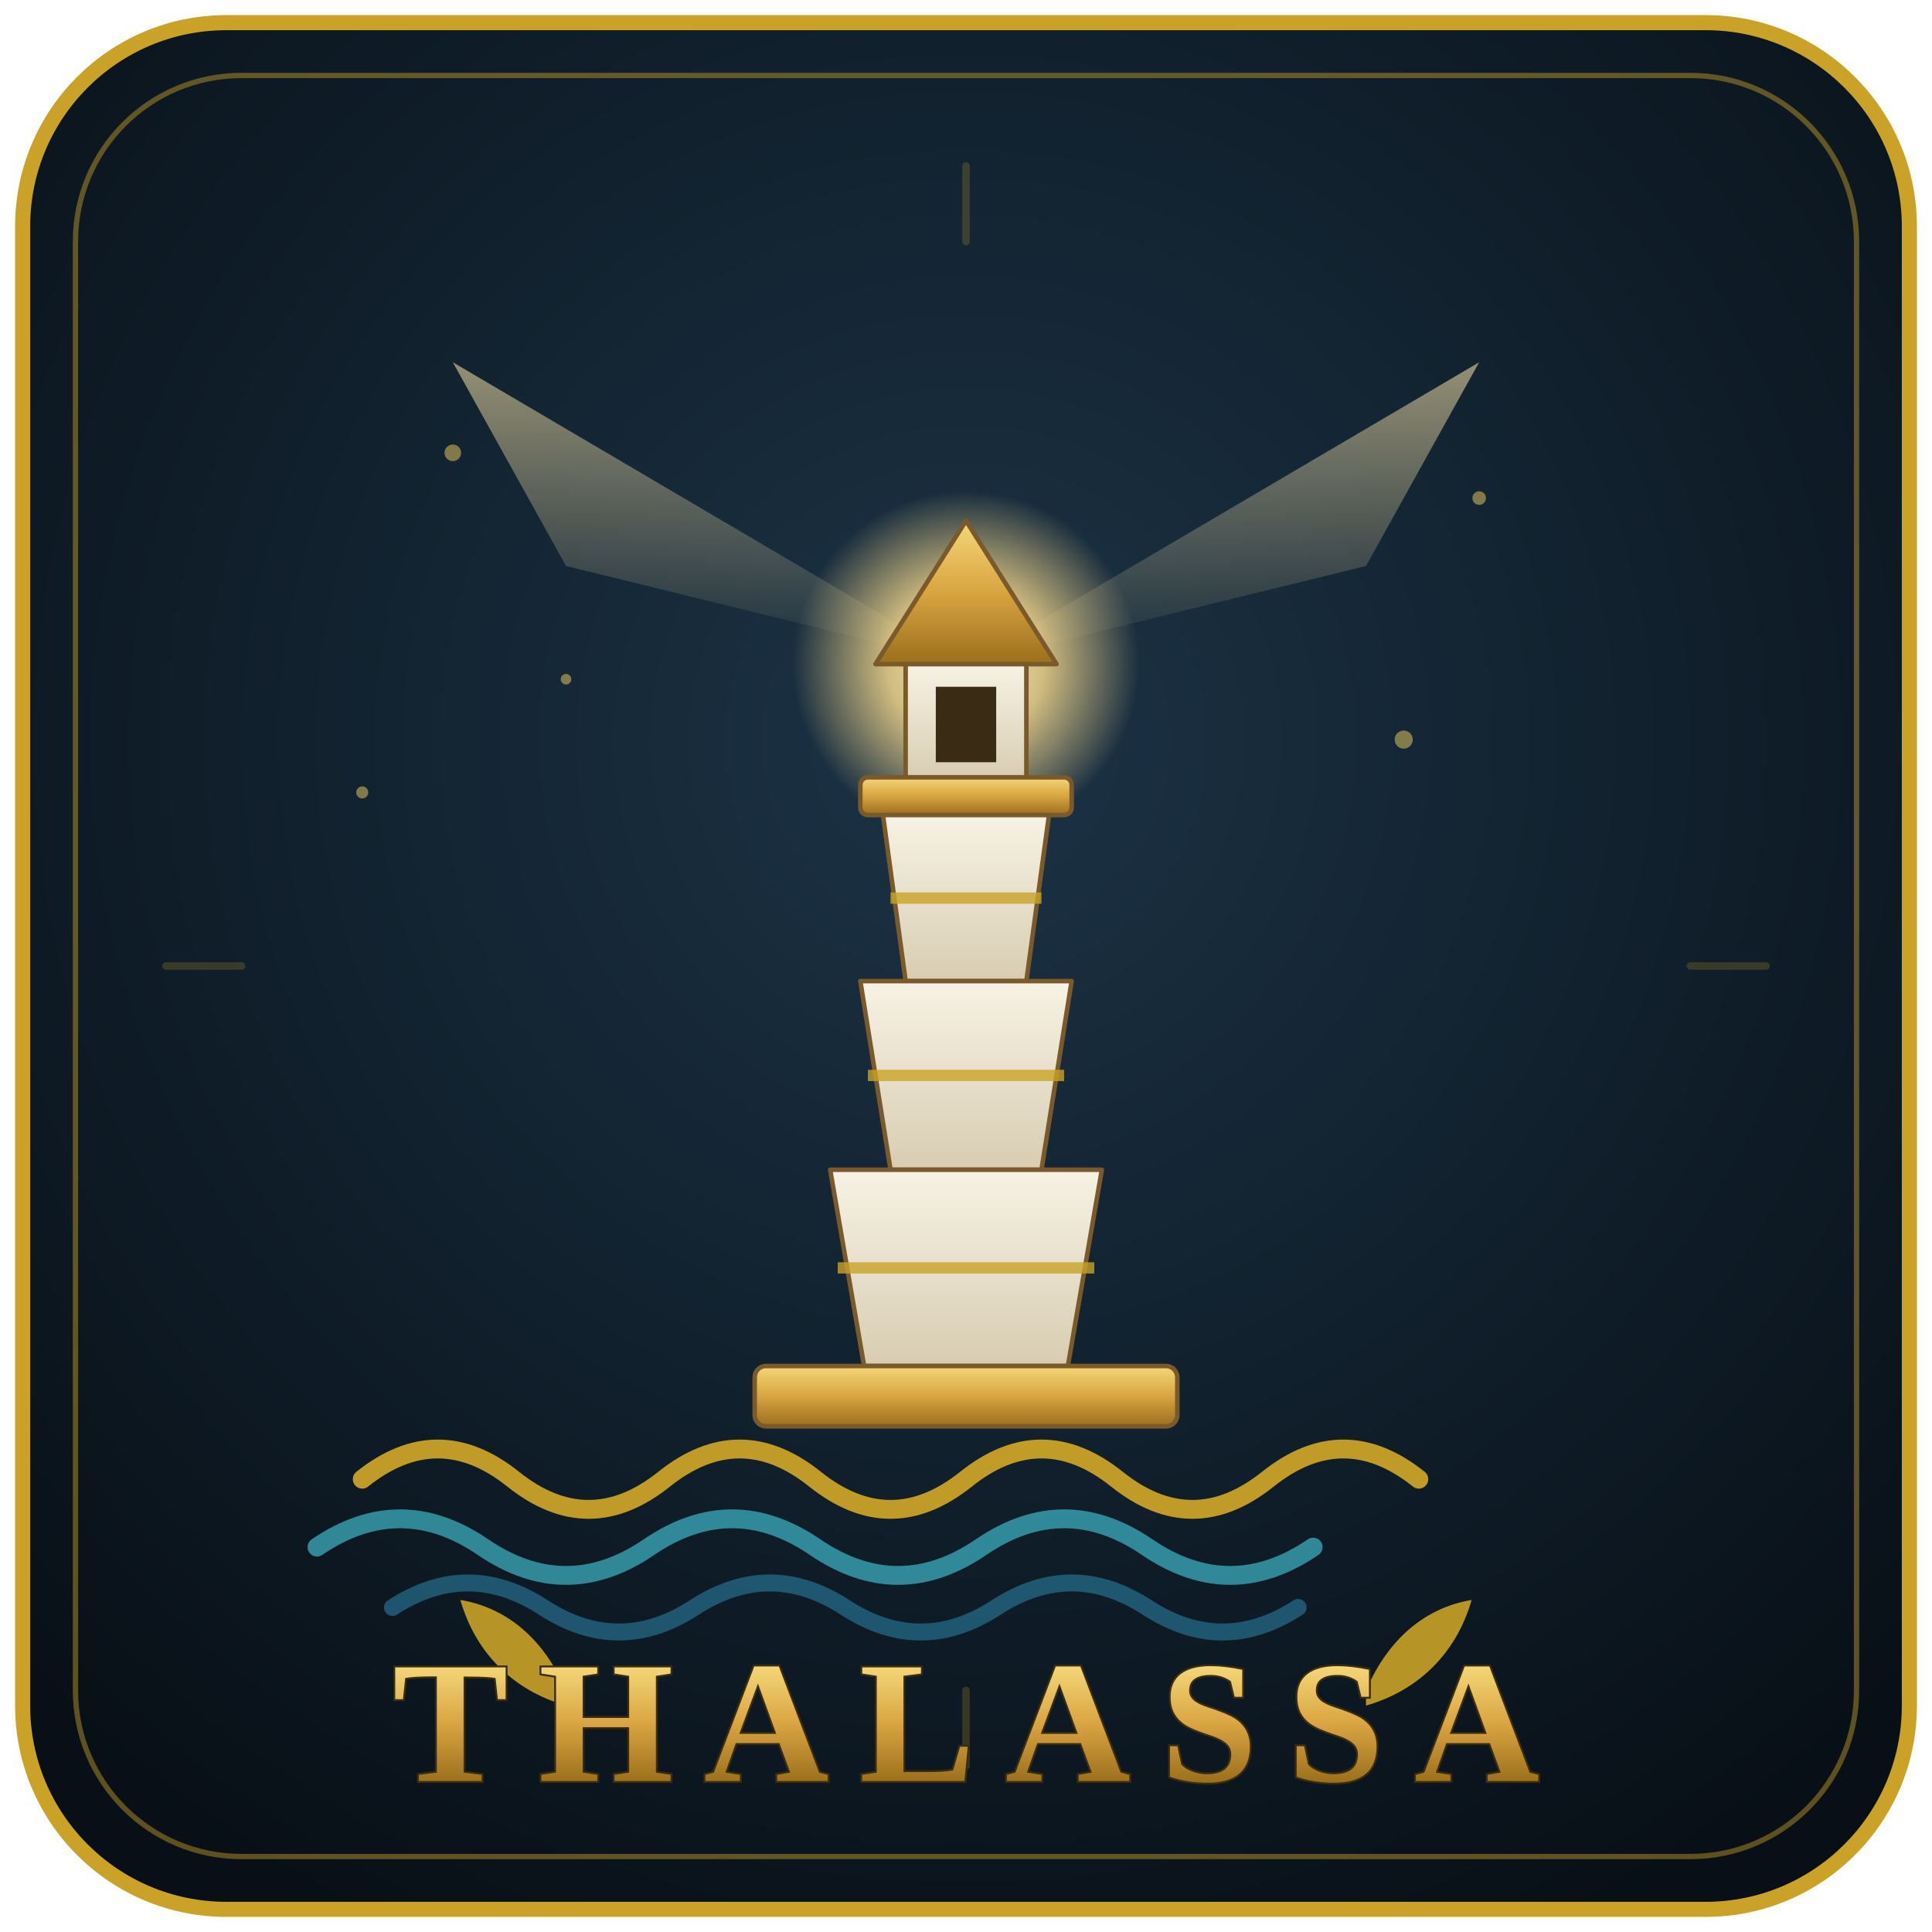
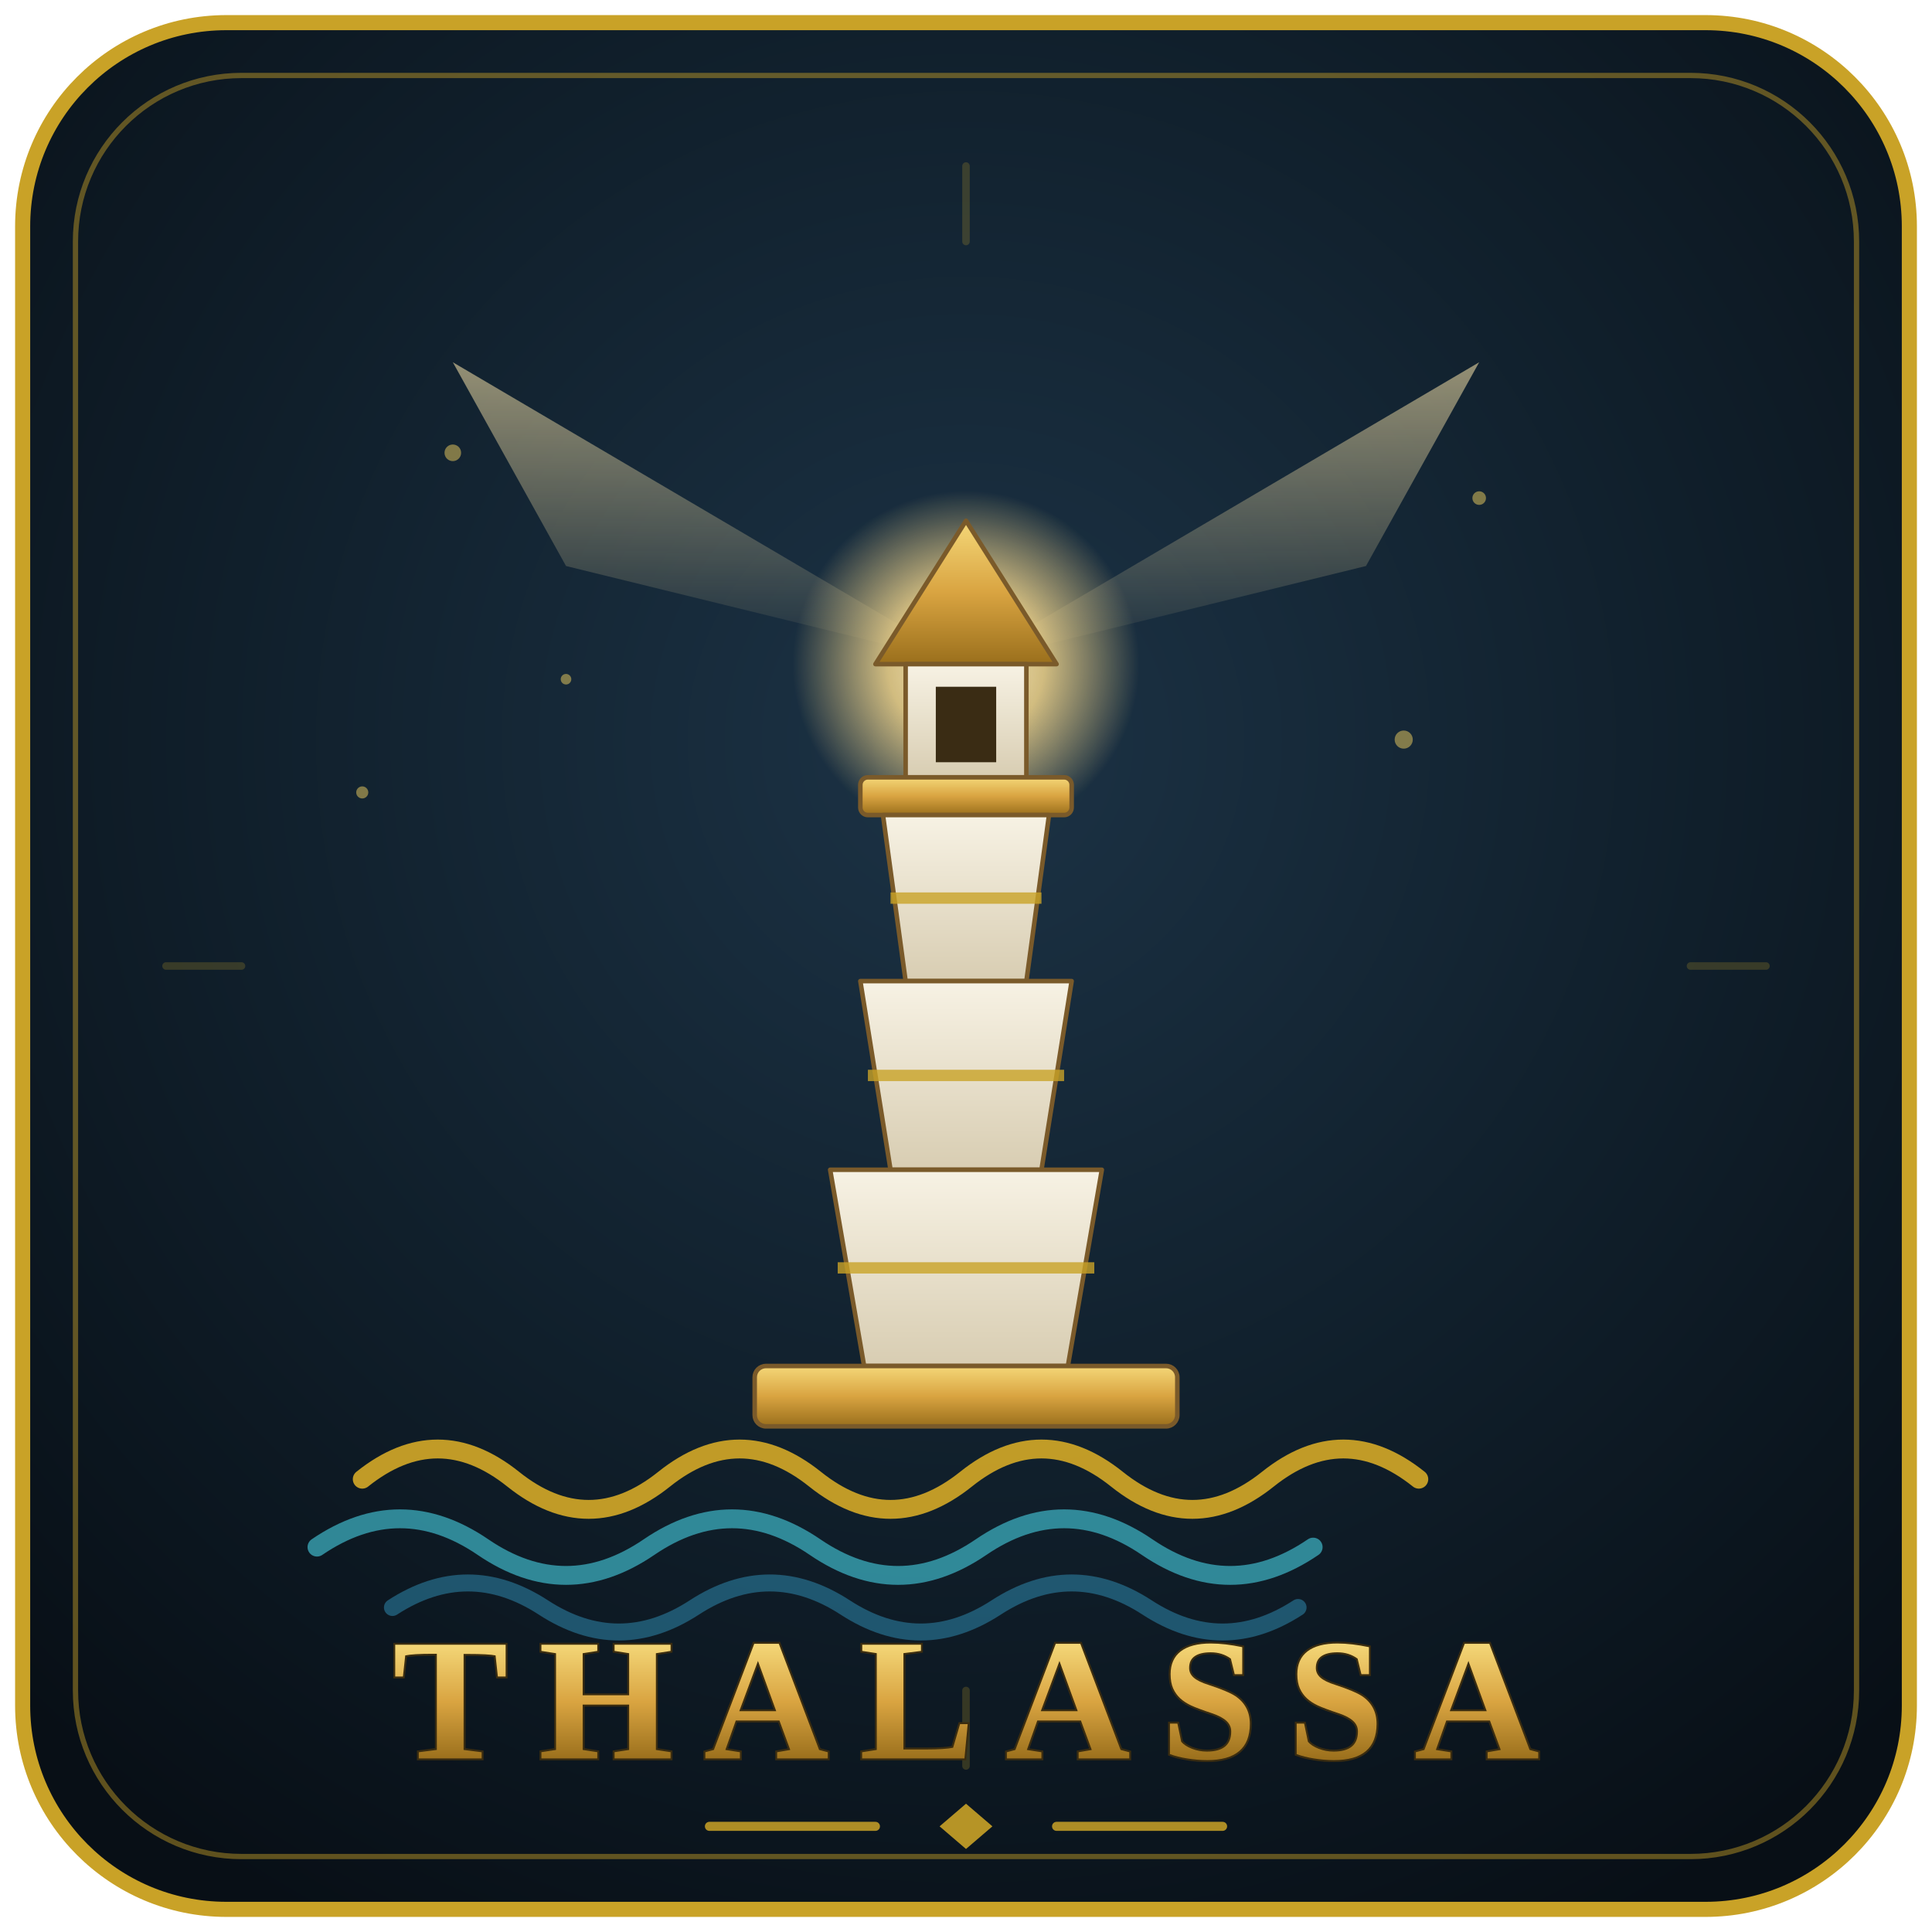
<svg xmlns="http://www.w3.org/2000/svg" viewBox="0 0 512 512" width="512" height="512" font-family="Cinzel, 'Times New Roman', serif">
  <defs>
    <radialGradient id="sky" cx="50%" cy="38%" r="72%">
      <stop offset="0%" stop-color="#1c3346" />
      <stop offset="55%" stop-color="#101f2b" />
      <stop offset="100%" stop-color="#080f16" />
    </radialGradient>
    <linearGradient id="gold" x1="0" y1="0" x2="0" y2="1">
      <stop offset="0%" stop-color="#f4d778" />
      <stop offset="50%" stop-color="#d9a441" />
      <stop offset="100%" stop-color="#9a6f1c" />
    </linearGradient>
    <linearGradient id="marble" x1="0" y1="0" x2="0" y2="1">
      <stop offset="0%" stop-color="#f7f2e4" />
      <stop offset="100%" stop-color="#d8cdb2" />
    </linearGradient>
    <radialGradient id="glow" cx="50%" cy="50%" r="50%">
      <stop offset="0%" stop-color="#fff4cf" stop-opacity="1" />
      <stop offset="45%" stop-color="#ffdf8f" stop-opacity=".8" />
      <stop offset="100%" stop-color="#ffdf8f" stop-opacity="0" />
    </radialGradient>
    <linearGradient id="beam" x1="0" y1="0" x2="0" y2="1">
      <stop offset="0%" stop-color="#ffe9ad" stop-opacity=".55" />
      <stop offset="100%" stop-color="#ffe9ad" stop-opacity="0" />
    </linearGradient>
  </defs>
  <rect x="6" y="6" width="500" height="500" rx="54" fill="url(#sky)" stroke="#c9a227" stroke-width="4" />
  <rect x="20" y="20" width="472" height="472" rx="44" fill="none" stroke="#c9a227" stroke-width="1.4" opacity=".45" />
  <g stroke="#c9a227" stroke-width="2" opacity=".22" stroke-linecap="round">
    <path d="M256 44v20M256 448v20M44 256h20M448 256h20" />
  </g>
  <g fill="#f0d060" opacity=".5">
    <circle cx="120" cy="120" r="2.2" />
    <circle cx="392" cy="132" r="1.8" />
    <circle cx="150" cy="180" r="1.4" />
    <circle cx="372" cy="196" r="2.4" />
    <circle cx="96" cy="210" r="1.6" />
  </g>
  <path d="M256 176 L120 96 L150 150 Z" fill="url(#beam)" />
  <path d="M256 176 L392 96 L362 150 Z" fill="url(#beam)" />
  <circle cx="256" cy="176" r="46" fill="url(#glow)" />
  <g stroke="#7a5a2a" stroke-width="1.2" stroke-linejoin="round">
    <circle cx="256" cy="150" r="6" fill="url(#gold)" stroke="none" />
    <path d="M232 176 L256 138 L280 176 Z" fill="url(#gold)" />
    <rect x="240" y="176" width="32" height="30" fill="url(#marble)" />
    <rect x="248" y="182" width="16" height="20" fill="#3a2c14" stroke="none" />
    <rect x="228" y="206" width="56" height="10" rx="2" fill="url(#gold)" />
    <path d="M234 216 h44 l-6 44 h-32 Z" fill="url(#marble)" />
    <path d="M228 260 h56 l-8 50 h-40 Z" fill="url(#marble)" />
    <path d="M220 310 h72 l-9 52 h-54 Z" fill="url(#marble)" />
    <g stroke="#c9a227" stroke-width="3" opacity=".8">
      <path d="M236 238 h40M230 285 h52M222 336 h68" />
    </g>
    <rect x="200" y="362" width="112" height="16" rx="3" fill="url(#gold)" />
  </g>
  <g fill="none" stroke-linecap="round">
    <path d="M96 392q20-16 40 0t40 0 40 0 40 0 40 0 40 0 40 0" stroke="#c9a227" stroke-width="5" opacity=".95" />
    <path d="M84 410q22-15 44 0t44 0 44 0 44 0 44 0 44 0" stroke="#3fb6c8" stroke-width="5" opacity=".7" />
    <path d="M104 426q20-13 40 0t40 0 40 0 40 0 40 0 40 0" stroke="#2e86ab" stroke-width="4.5" opacity=".55" />
  </g>
-   <g fill="#c9a227" opacity=".9">
-     <path d="M150 452c-14-4-24-14-28-28 12 2 22 10 28 24z" />
-     <path d="M362 452c14-4 24-14 28-28-12 2-22 10-28 24z" />
+   <text x="256" y="466" text-anchor="middle" fill="url(#gold)" font-size="46" font-weight="800" letter-spacing="8" style="paint-order:stroke" stroke="#3a2c10" stroke-width="1">THALASSA</text>
+   <g stroke="#c9a227" stroke-width="2.4" stroke-linecap="round" opacity=".85">
+     <path d="M188 484 h44M280 484 h44" />
  </g>
-   <text x="256" y="472" text-anchor="middle" fill="url(#gold)" font-size="46" font-weight="800" letter-spacing="8" style="paint-order:stroke" stroke="#3a2c10" stroke-width="1">THALASSA</text>
+   <path d="M256 478 l7 6 -7 6 -7-6 Z" fill="#c9a227" opacity=".9" />
</svg>
